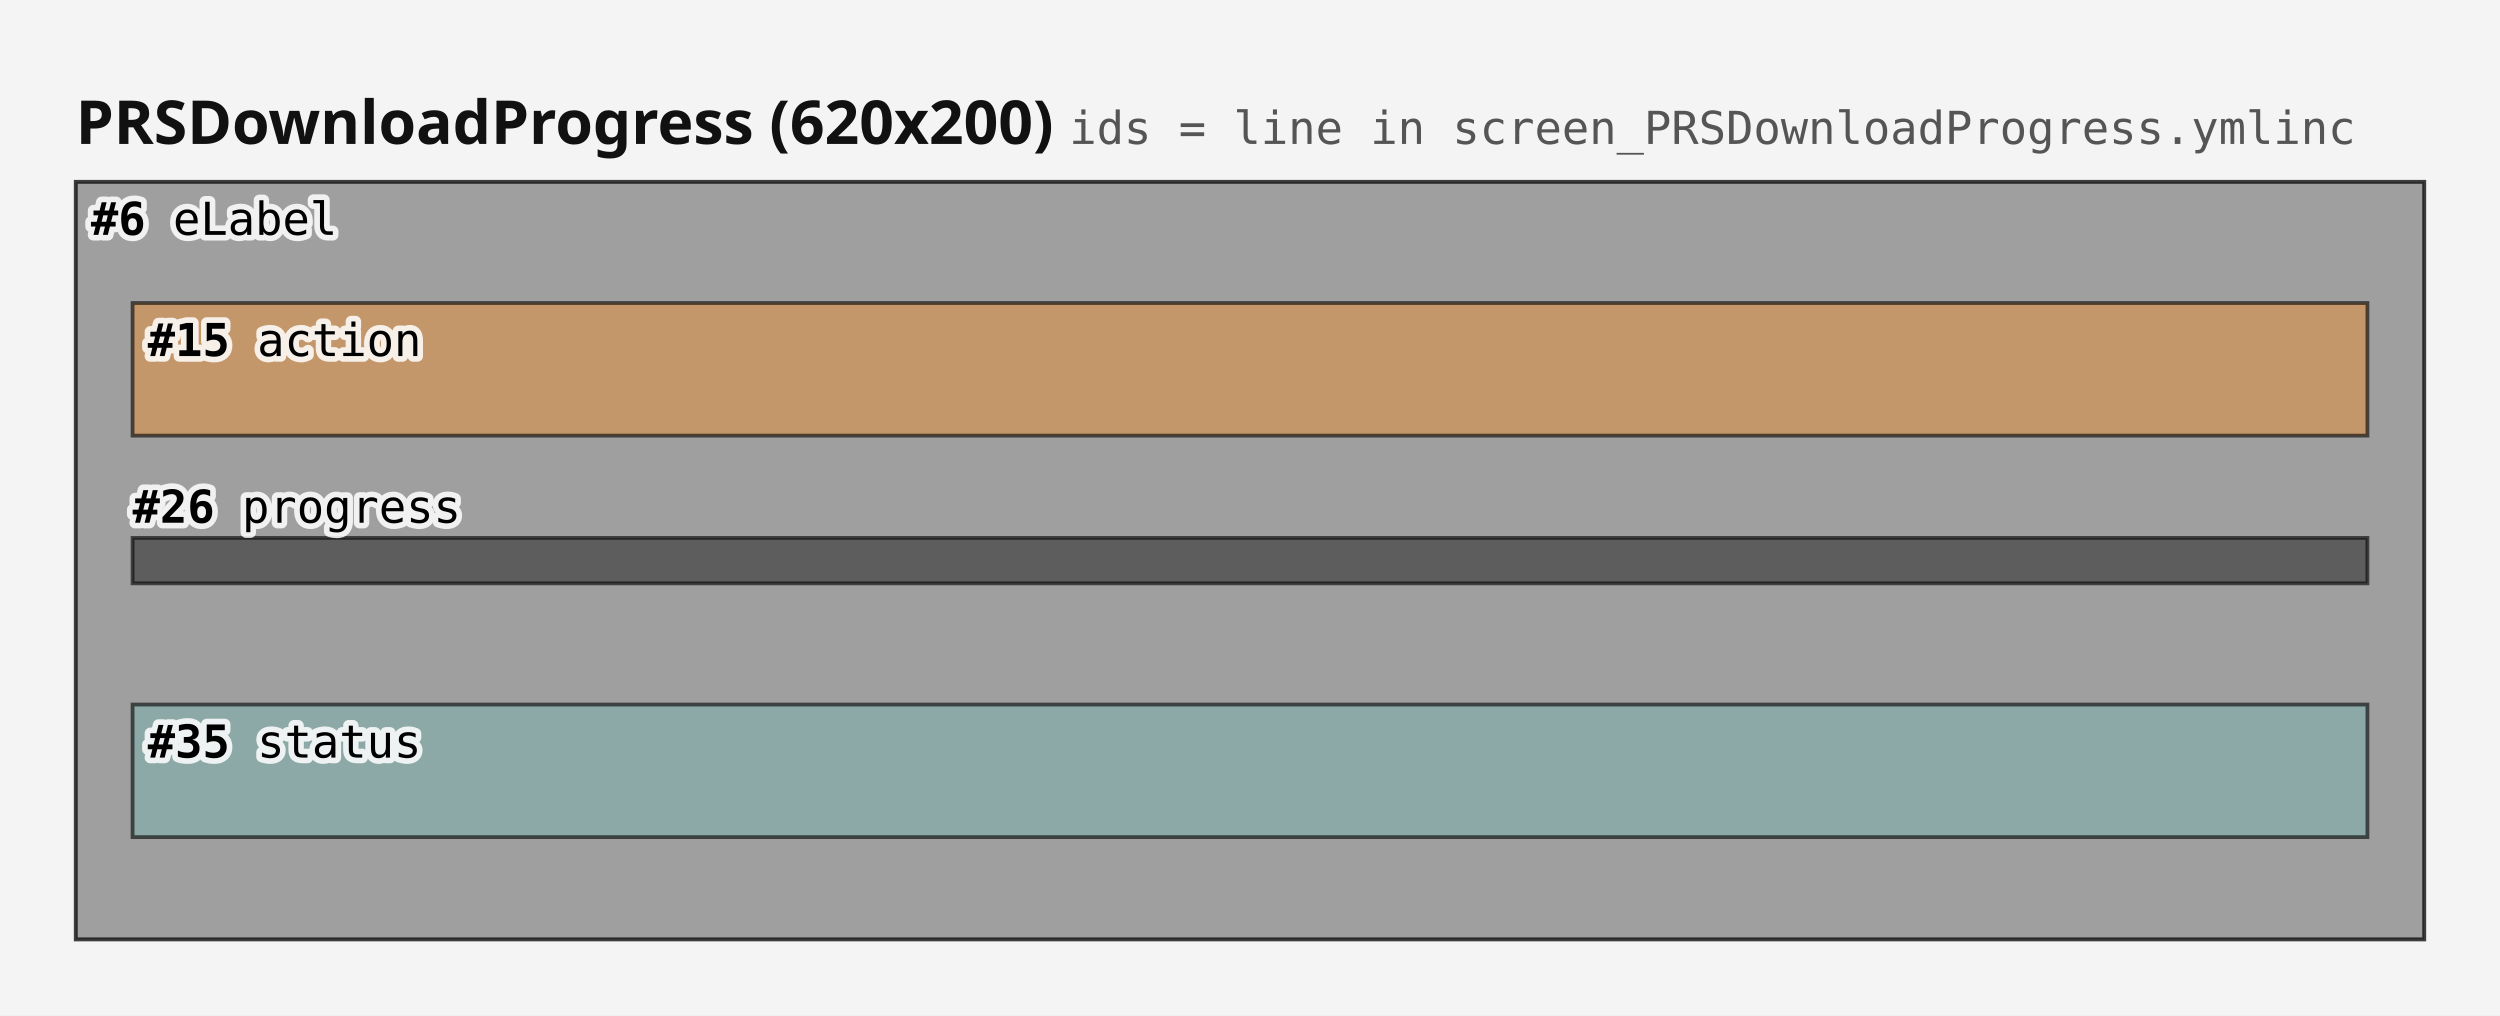
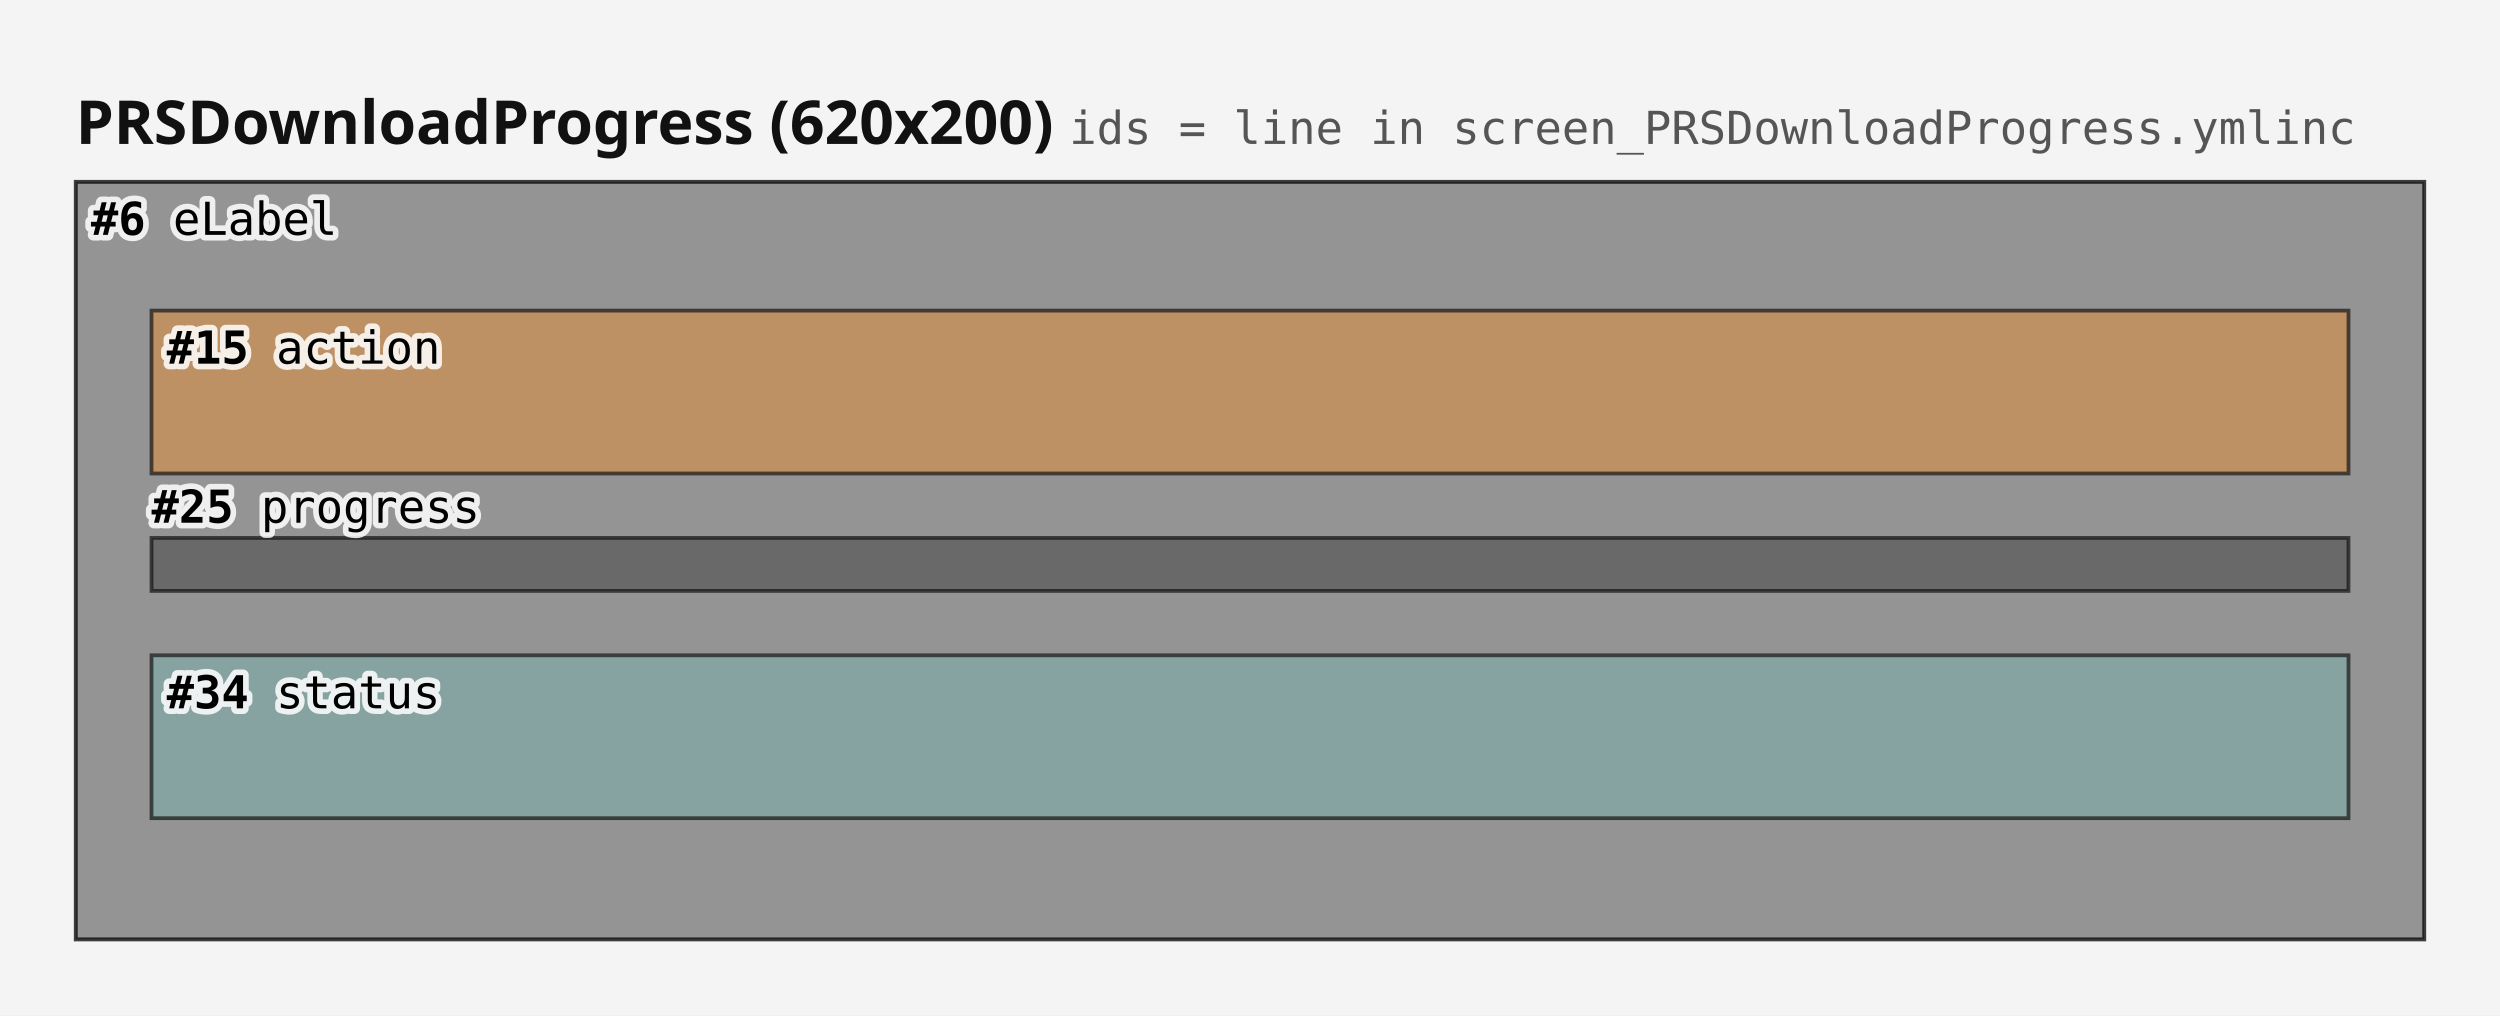
<svg xmlns="http://www.w3.org/2000/svg" width="660" height="268" viewBox="0 0 660 268">
  <rect x="0" y="0" width="660" height="268" fill="#f4f4f4" />
  <text x="20" y="38" font-family="sans-serif" font-size="16" font-weight="bold" fill="#111111">PRSDownloadProgress (620x200) <tspan font-family="monospace" font-size="12" font-weight="normal" fill="#555555">ids = line in screen_PRSDownloadProgress.ymlinc</tspan>
  </text>
  <g data-screen="0" transform="translate(20,48)">
    <rect x="0" y="0" width="620" height="200" fill="#ffffff" stroke="#999999" stroke-width="1" />
-     <rect data-ref="0:0" data-src="screen_PRSDownloadProgress.ymlinc:6" x="0" y="0" width="620" height="200" fill="#2c2c2c" fill-opacity="0.45" stroke="#000000" stroke-opacity="0.6" stroke-width="1" />
-     <rect data-ref="0:1" data-src="screen_PRSDownloadProgress.ymlinc:15" x="15" y="32" width="590" height="35" fill="#f28e2b" fill-opacity="0.45" stroke="#000000" stroke-opacity="0.6" stroke-width="1" />
-     <rect data-ref="0:3" data-src="screen_PRSDownloadProgress.ymlinc:35" x="15" y="138" width="590" height="35" fill="#76b7b2" fill-opacity="0.45" stroke="#000000" stroke-opacity="0.6" stroke-width="1" />
-     <rect data-ref="0:2" data-src="screen_PRSDownloadProgress.ymlinc:26" x="15" y="94" width="590" height="12" fill="#0e0e0e" fill-opacity="0.45" stroke="#000000" stroke-opacity="0.6" stroke-width="1" />
+     <rect data-ref="0:0" data-src="screen_PRSDownloadProgress.ymlinc:6" x="0" y="0" width="620" height="200" fill="#121212" fill-opacity="0.45" stroke="#000000" stroke-opacity="0.6" stroke-width="1" />
+     <rect data-ref="0:1" data-src="screen_PRSDownloadProgress.ymlinc:15" x="20" y="34" width="580" height="43" fill="#f28e2b" fill-opacity="0.45" stroke="#000000" stroke-opacity="0.6" stroke-width="1" />
+     <rect data-ref="0:2" data-src="screen_PRSDownloadProgress.ymlinc:25" x="20" y="94" width="580" height="14" fill="#363636" fill-opacity="0.45" stroke="#000000" stroke-opacity="0.6" stroke-width="1" />
+     <rect data-ref="0:3" data-src="screen_PRSDownloadProgress.ymlinc:34" x="20" y="125" width="580" height="43" fill="#76b7b2" fill-opacity="0.45" stroke="#000000" stroke-opacity="0.6" stroke-width="1" />
    <g pointer-events="none" font-family="monospace" font-size="12" fill="#000000" stroke="#ffffff" stroke-width="3" stroke-opacity="0.85" stroke-linejoin="round" paint-order="stroke">
      <text x="4" y="14">
        <tspan font-weight="bold">#6</tspan> eLabel</text>
-       <text x="19" y="46">
+       <text x="24" y="48">
        <tspan font-weight="bold">#15</tspan> action</text>
-       <text x="19" y="152">
-         <tspan font-weight="bold">#35</tspan> status</text>
-       <text x="15" y="90">
-         <tspan font-weight="bold">#26</tspan> progress</text>
+       <text x="20" y="90">
+         <tspan font-weight="bold">#25</tspan> progress</text>
+       <text x="24" y="139">
+         <tspan font-weight="bold">#34</tspan> status</text>
    </g>
  </g>
</svg>
